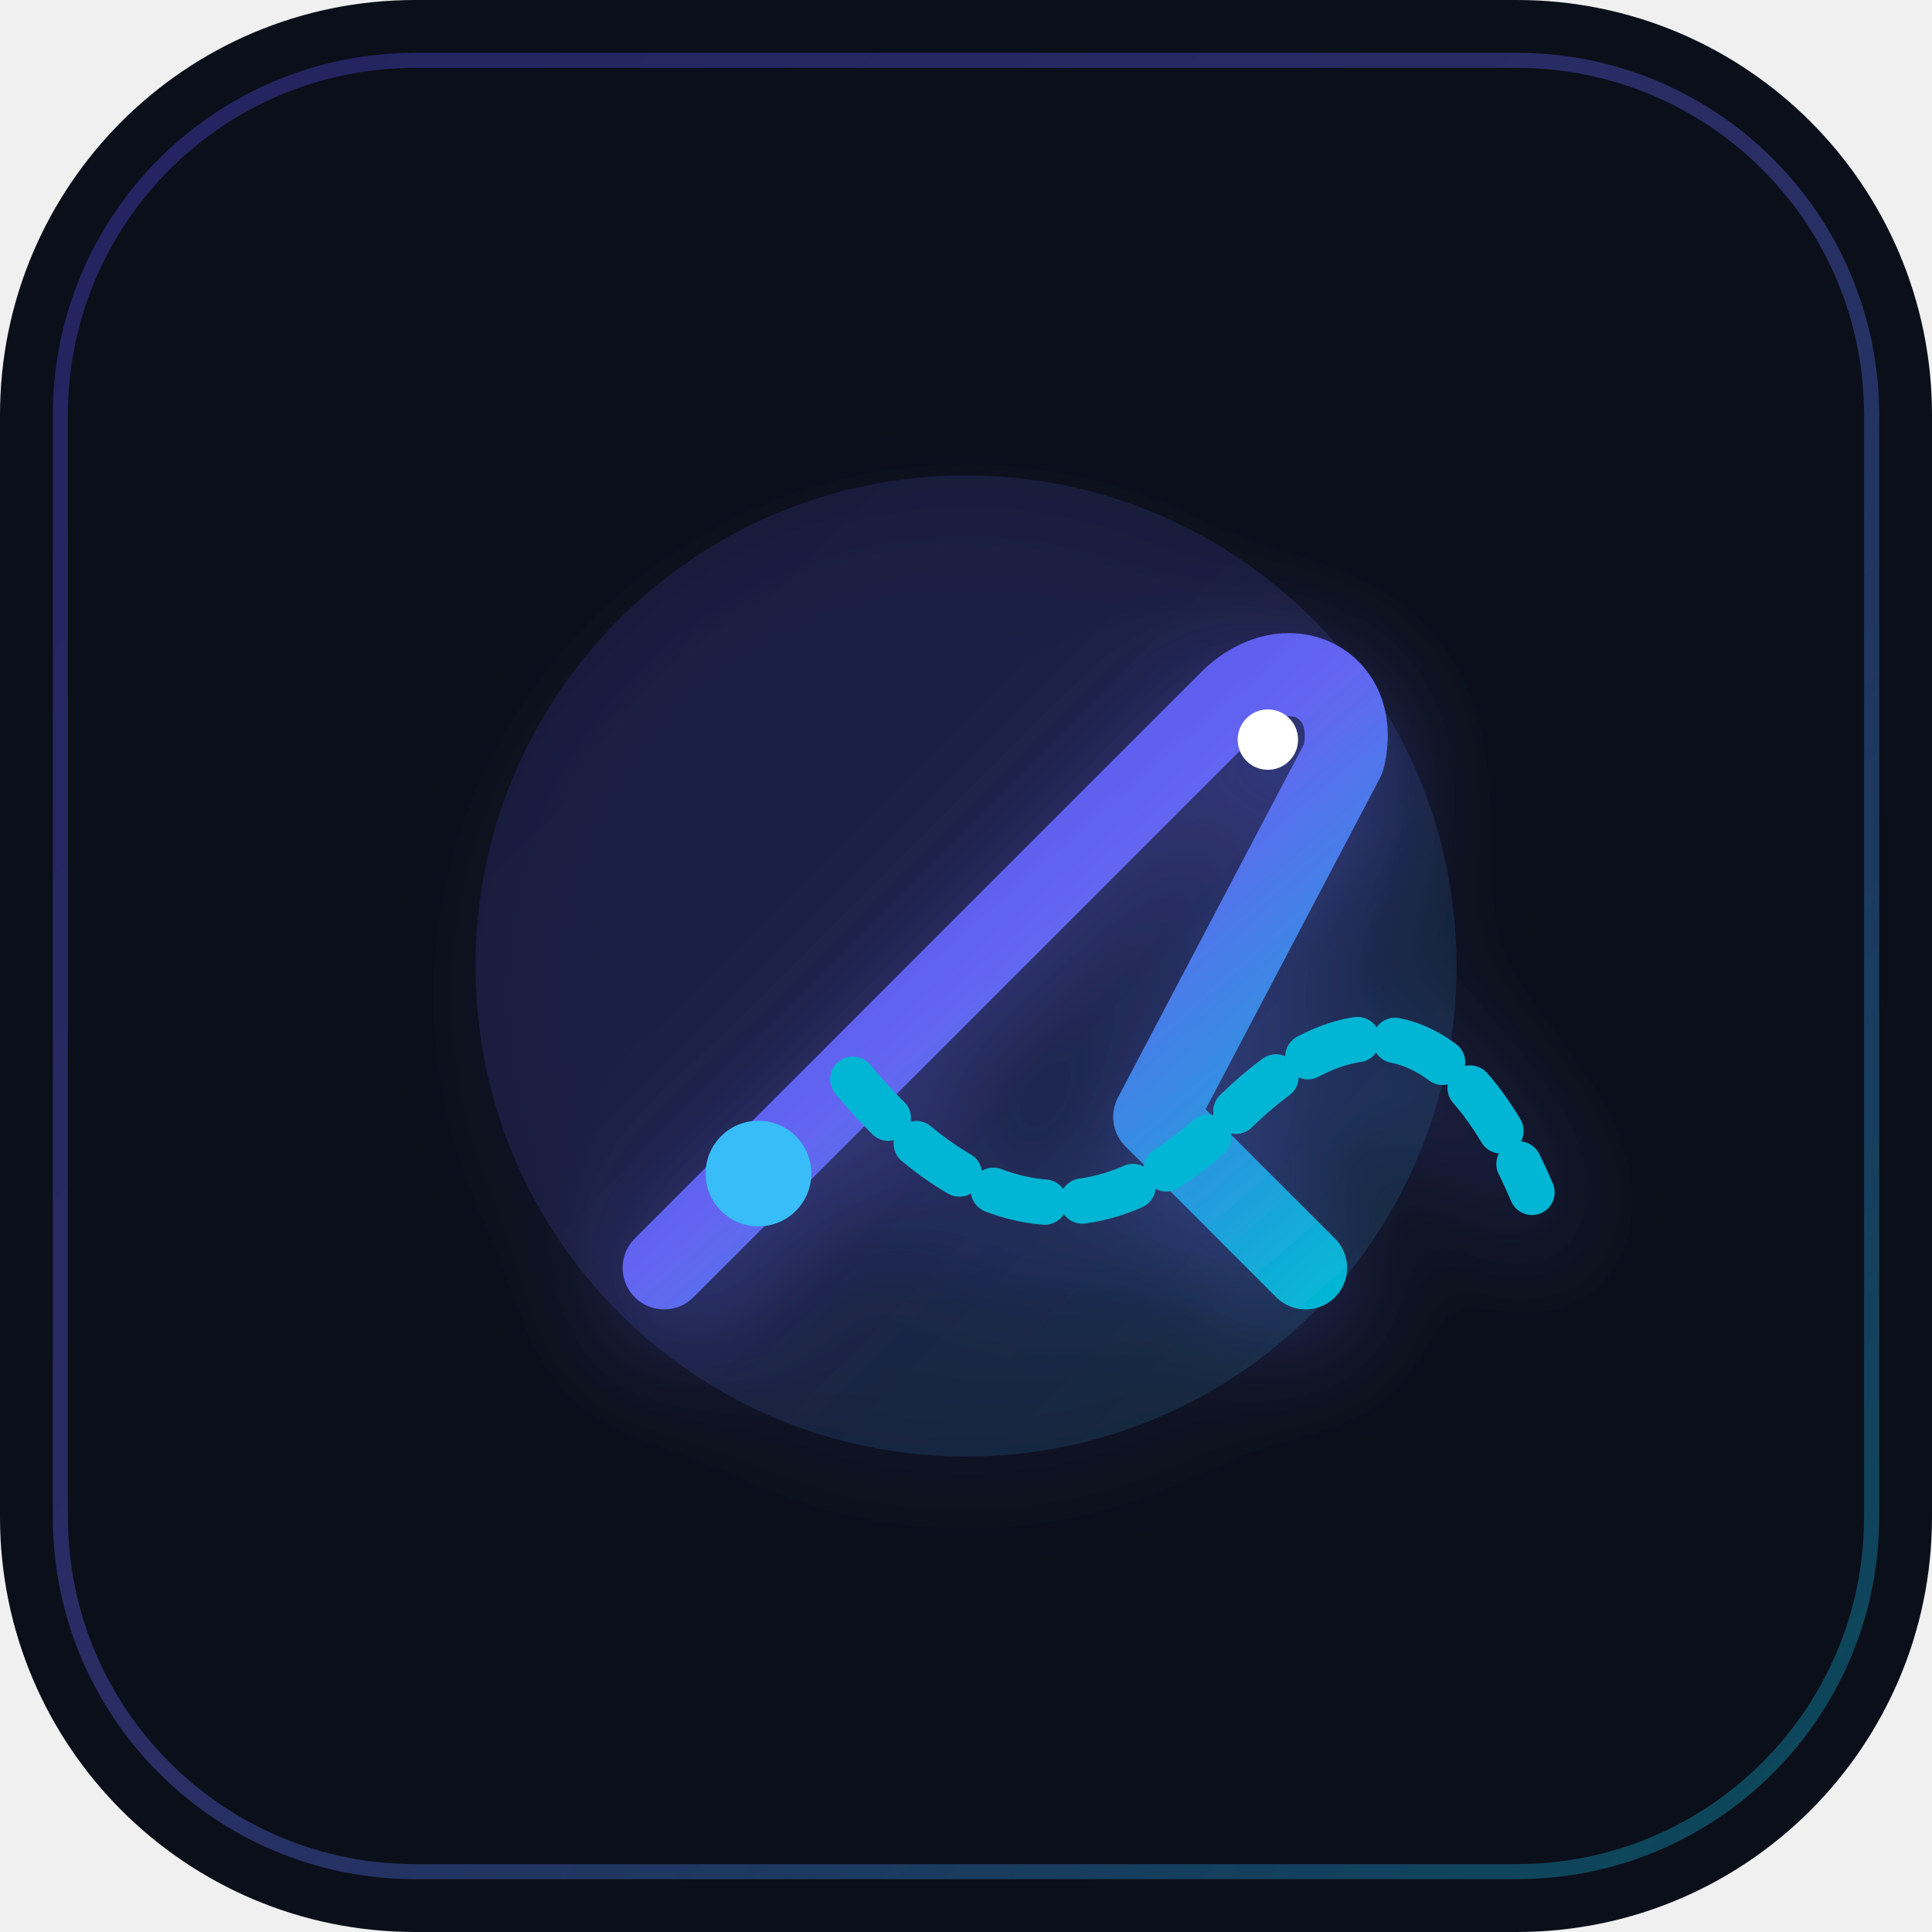
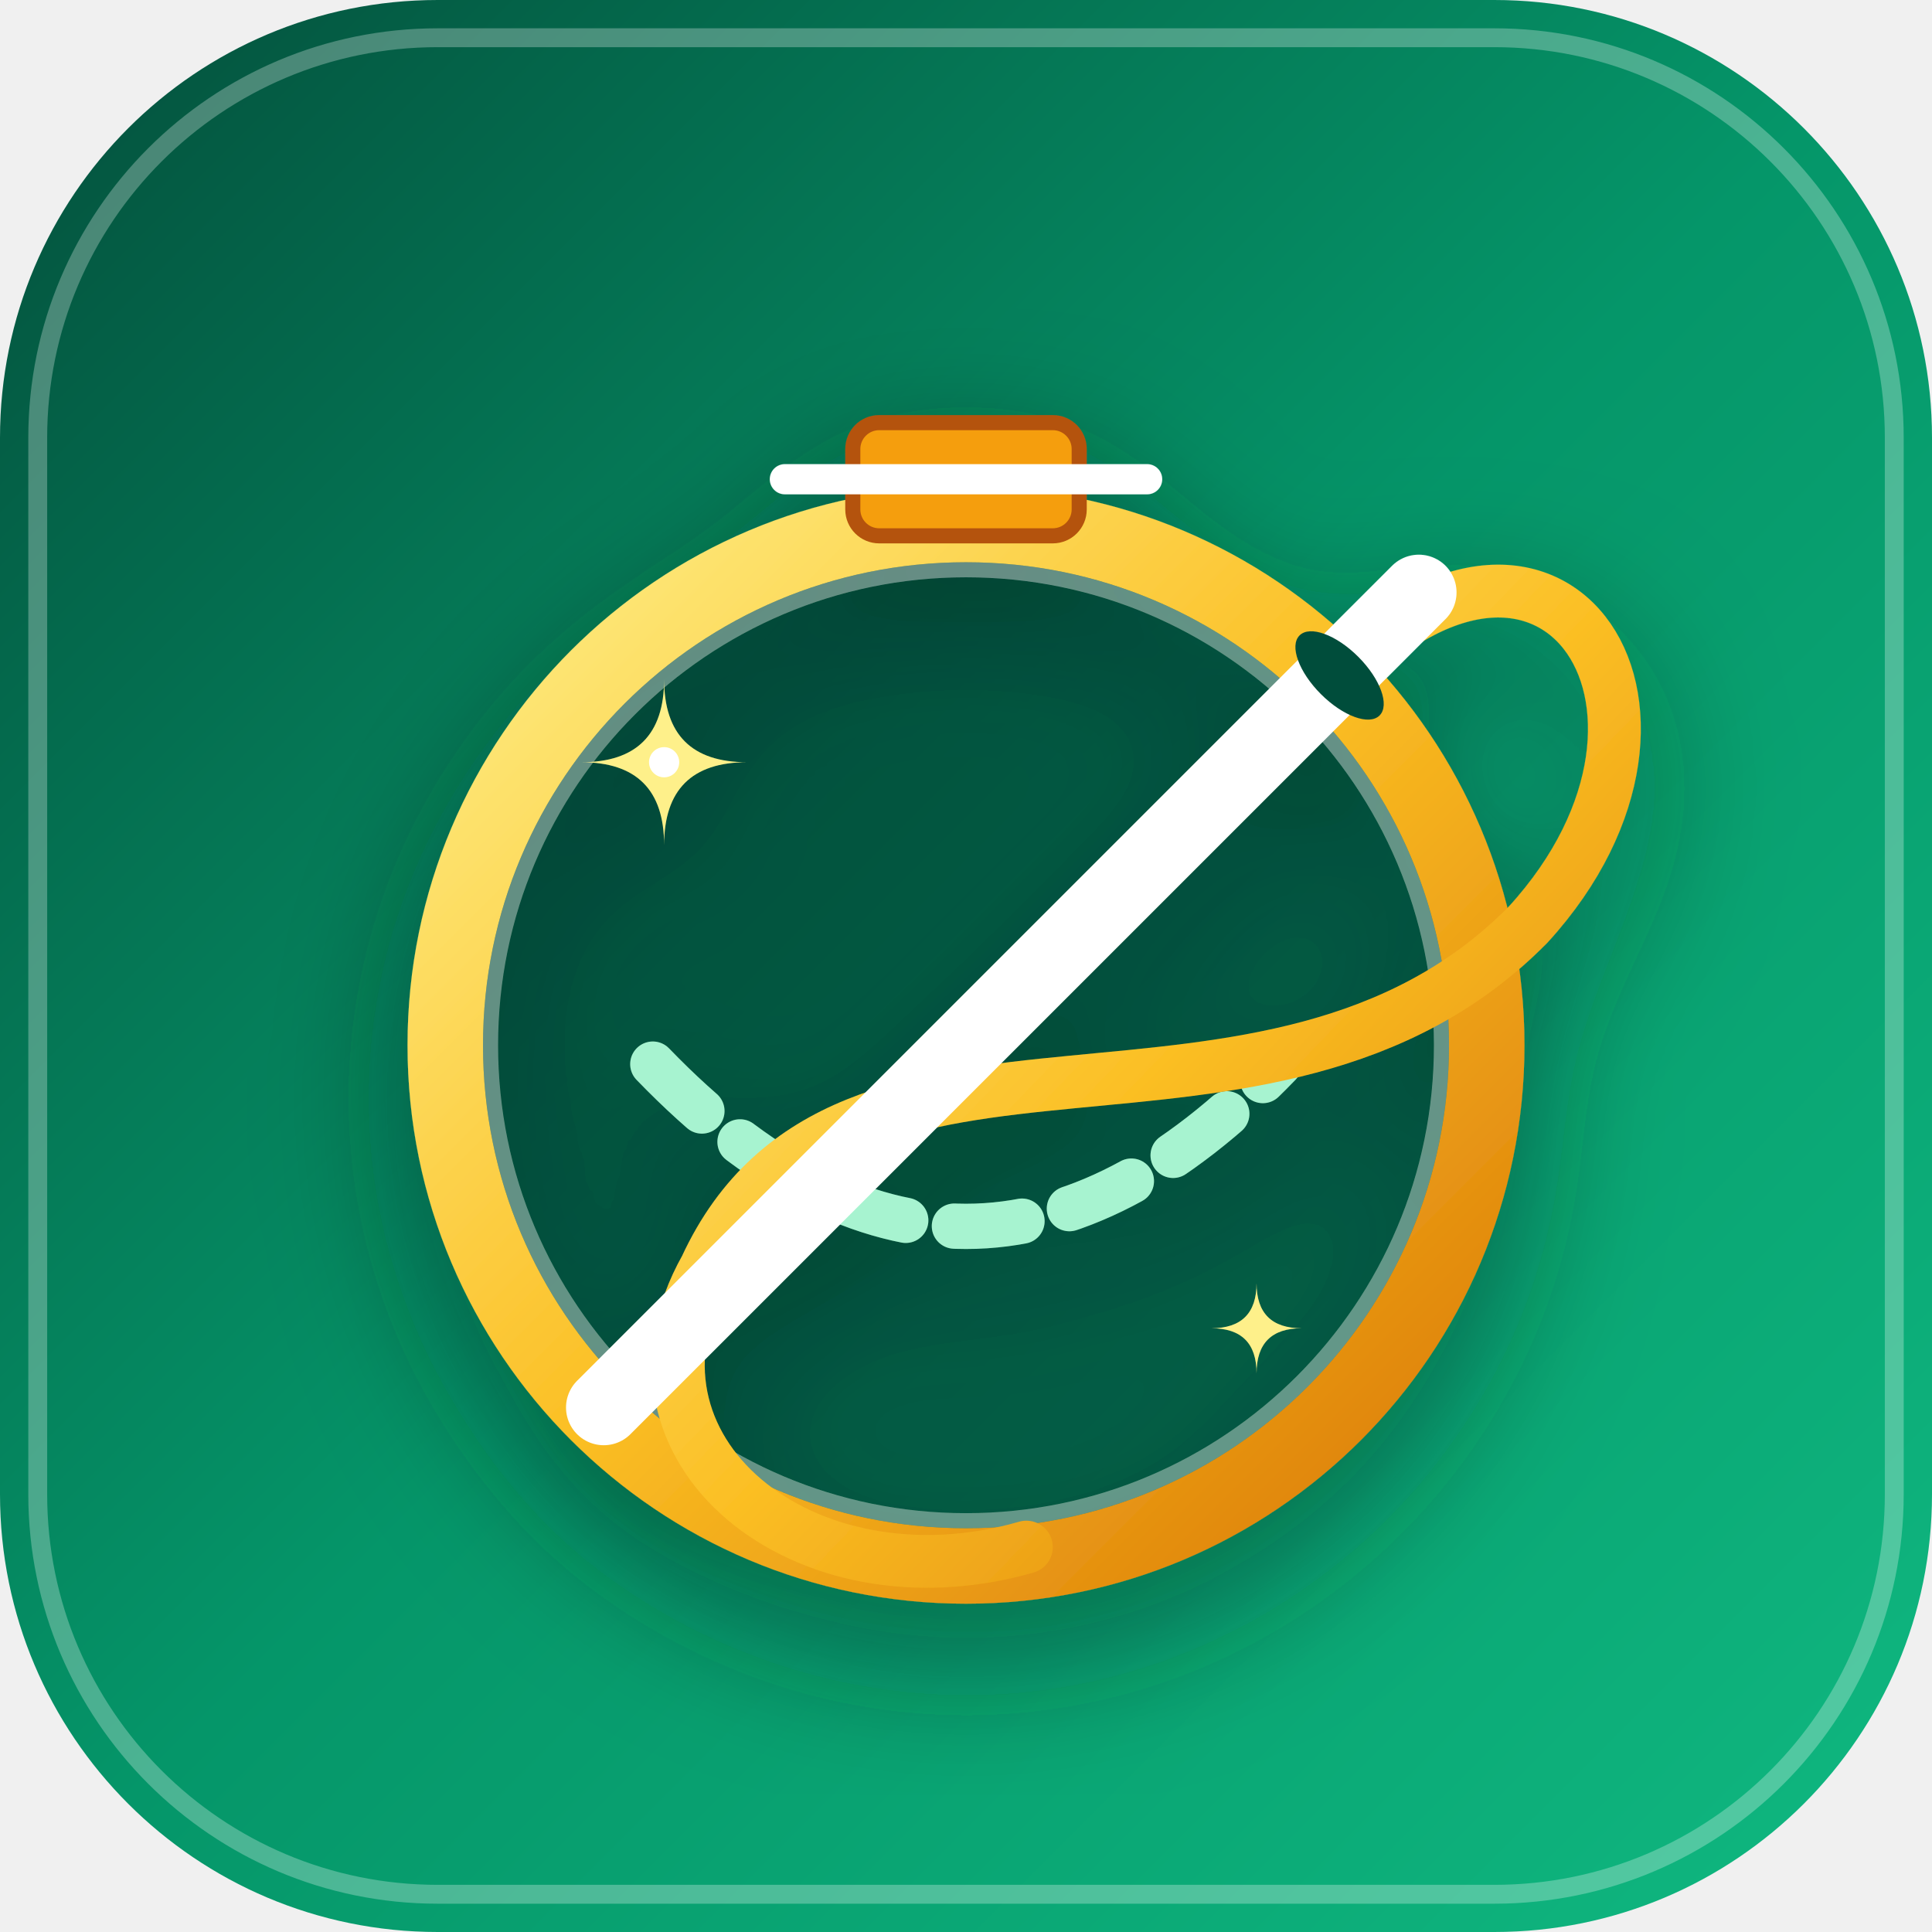
<svg xmlns="http://www.w3.org/2000/svg" viewBox="0 0 512 512" width="512" height="512">
  <defs>
-     <linearGradient id="grad" x1="0%" y1="0%" x2="100%" y2="100%">
-       <stop offset="0%" stop-color="#4f46e5" />
-       <stop offset="50%" stop-color="#6366f1" />
-       <stop offset="100%" stop-color="#06b6d4" />
+     <linearGradient id="embGrad512" x1="0%" y1="0%" x2="100%" y2="100%">
+       <stop offset="0%" stop-color="#044e3b" />
+       <stop offset="50%" stop-color="#059669" />
+       <stop offset="100%" stop-color="#10b981" />
    </linearGradient>
-     <filter id="glow" x="-20%" y="-20%" width="140%" height="140%">
-       <feDropShadow dx="0" dy="8" stdDeviation="16" flood-color="#6366f1" flood-opacity="0.45" />
+     <linearGradient id="goldGrad512" x1="0%" y1="0%" x2="100%" y2="100%">
+       <stop offset="0%" stop-color="#fef08a" />
+       <stop offset="50%" stop-color="#fbbf24" />
+       <stop offset="100%" stop-color="#d97706" />
+     </linearGradient>
+     <filter id="shadow512" x="-20%" y="-20%" width="140%" height="140%">
+       <feDropShadow dx="0" dy="14" stdDeviation="18" flood-color="#022c22" flood-opacity="0.55" />
    </filter>
  </defs>
-   <rect width="512" height="512" rx="110" fill="#0b0f19" />
-   <rect x="16" y="16" width="480" height="480" rx="94" fill="none" stroke="url(#grad)" stroke-width="4" stroke-opacity="0.35" />
-   <g transform="translate(106, 106)" filter="url(#glow)">
-     <circle cx="150" cy="150" r="130" fill="url(#grad)" opacity="0.15" />
-     <path d="M70 230 L220 80 C235 65 255 75 250 95 L200 190 L240 230" fill="none" stroke="url(#grad)" stroke-width="22" stroke-linecap="round" stroke-linejoin="round" />
-     <circle cx="230" cy="90" r="8" fill="#ffffff" />
-     <path d="M120 180 Q170 240 220 190 T300 210" fill="none" stroke="#06b6d4" stroke-width="12" stroke-linecap="round" stroke-dasharray="14 10" />
-     <circle cx="95" cy="205" r="14" fill="#38bdf8" />
+   <rect width="512" height="512" rx="116" fill="url(#embGrad512)" />
+   <rect x="10" y="10" width="492" height="492" rx="106" fill="none" stroke="rgba(255, 255, 255, 0.28)" stroke-width="5" />
+   <g filter="url(#shadow512)">
+     <circle cx="256" cy="277" r="138" fill="#022c22" fill-opacity="0.45" />
+     <circle cx="256" cy="277" r="138" fill="none" stroke="url(#goldGrad512)" stroke-width="20" />
+     <circle cx="256" cy="277" r="126" fill="none" stroke="rgba(255, 255, 255, 0.35)" stroke-width="4" />
+     <rect x="226" y="112" width="60" height="30" rx="7" fill="#f59e0b" stroke="#b45309" stroke-width="4" />
+     <line x1="208" y1="127" x2="304" y2="127" stroke="#ffffff" stroke-width="8" stroke-linecap="round" />
+     <path d="M173 282 Q256 368 339 282" fill="none" stroke="#a7f3d0" stroke-width="12" stroke-dasharray="18 13" stroke-linecap="round" />
+     <path d="M350 184 C410 117 458 187 405 245 C336 315 224 256 187 336 C160 384 213 427 272 410" fill="none" stroke="url(#goldGrad512)" stroke-width="14" stroke-linecap="round" stroke-linejoin="round" />
+     <path d="M376 157 L160 373" stroke="#ffffff" stroke-width="20" stroke-linecap="round" />
+     <ellipse cx="355" cy="179" rx="7" ry="15" transform="rotate(-45 355 179)" fill="#064e3b" />
+     <path d="M176 180 Q176 202 198 202 Q176 202 176 224 Q176 202 154 202 Q176 202 176 180 Z" fill="#fef08a" />
+     <circle cx="176" cy="202" r="4" fill="#ffffff" />
+     <path d="M333 340 Q333 352 345 352 Q333 352 333 364 Q333 352 321 352 Q333 352 333 340 Z" fill="#fef08a" />
  </g>
</svg>
